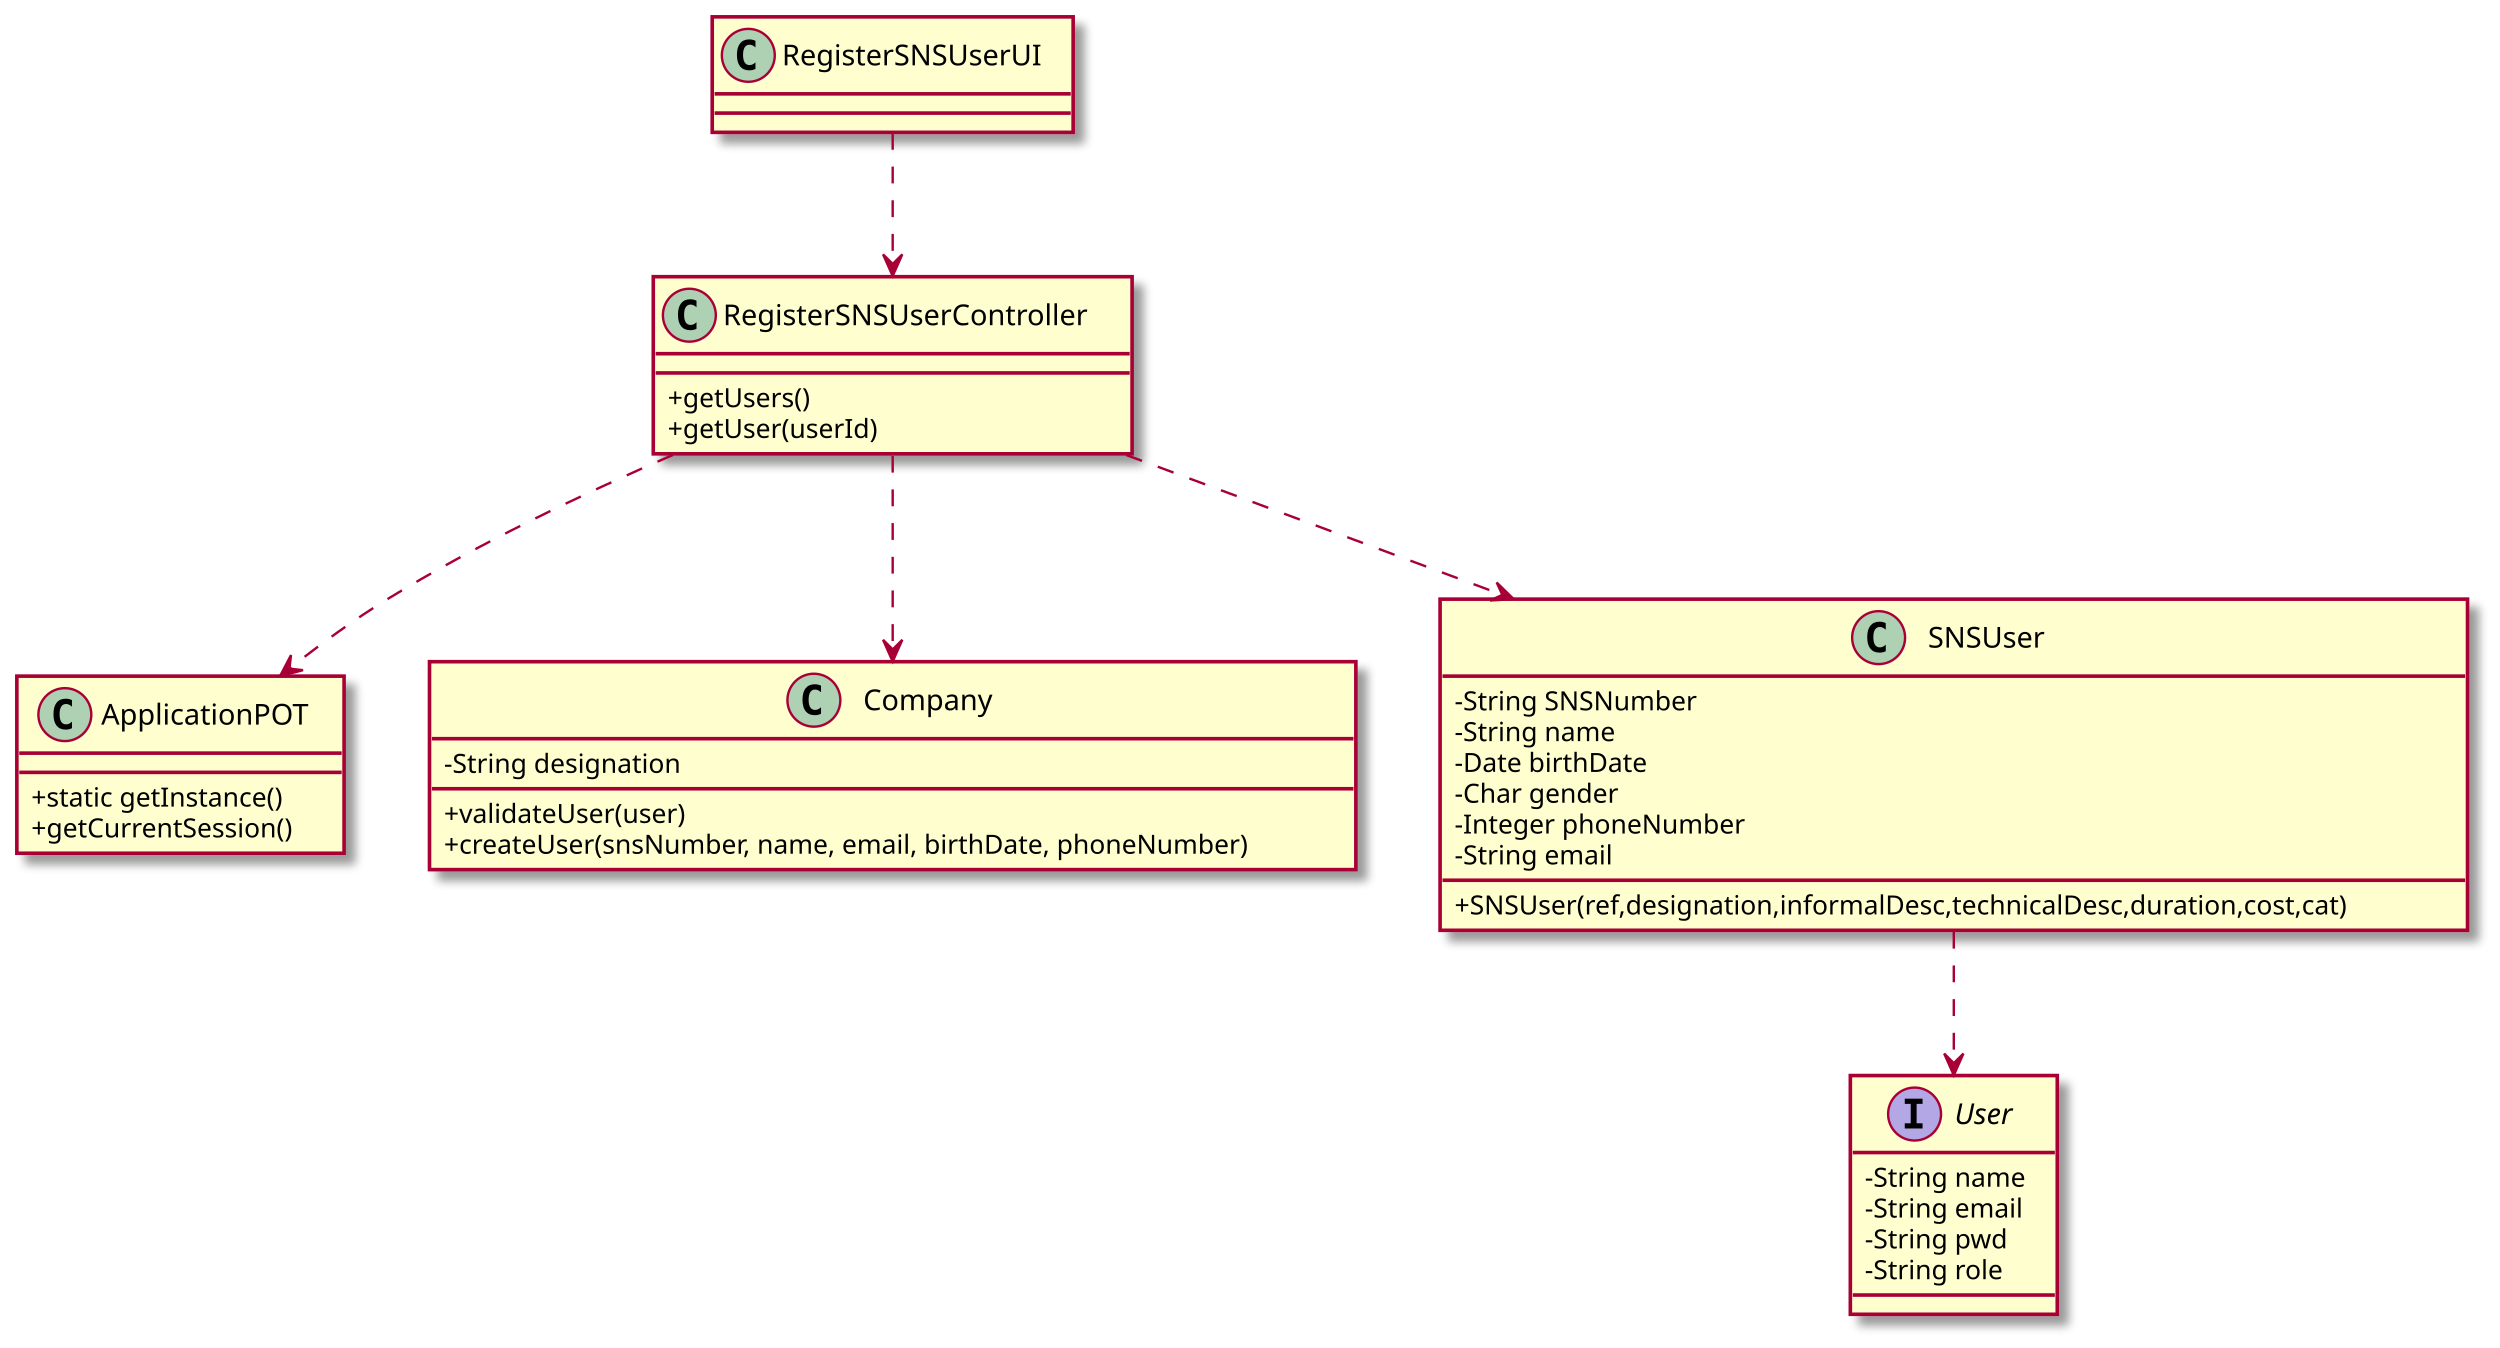
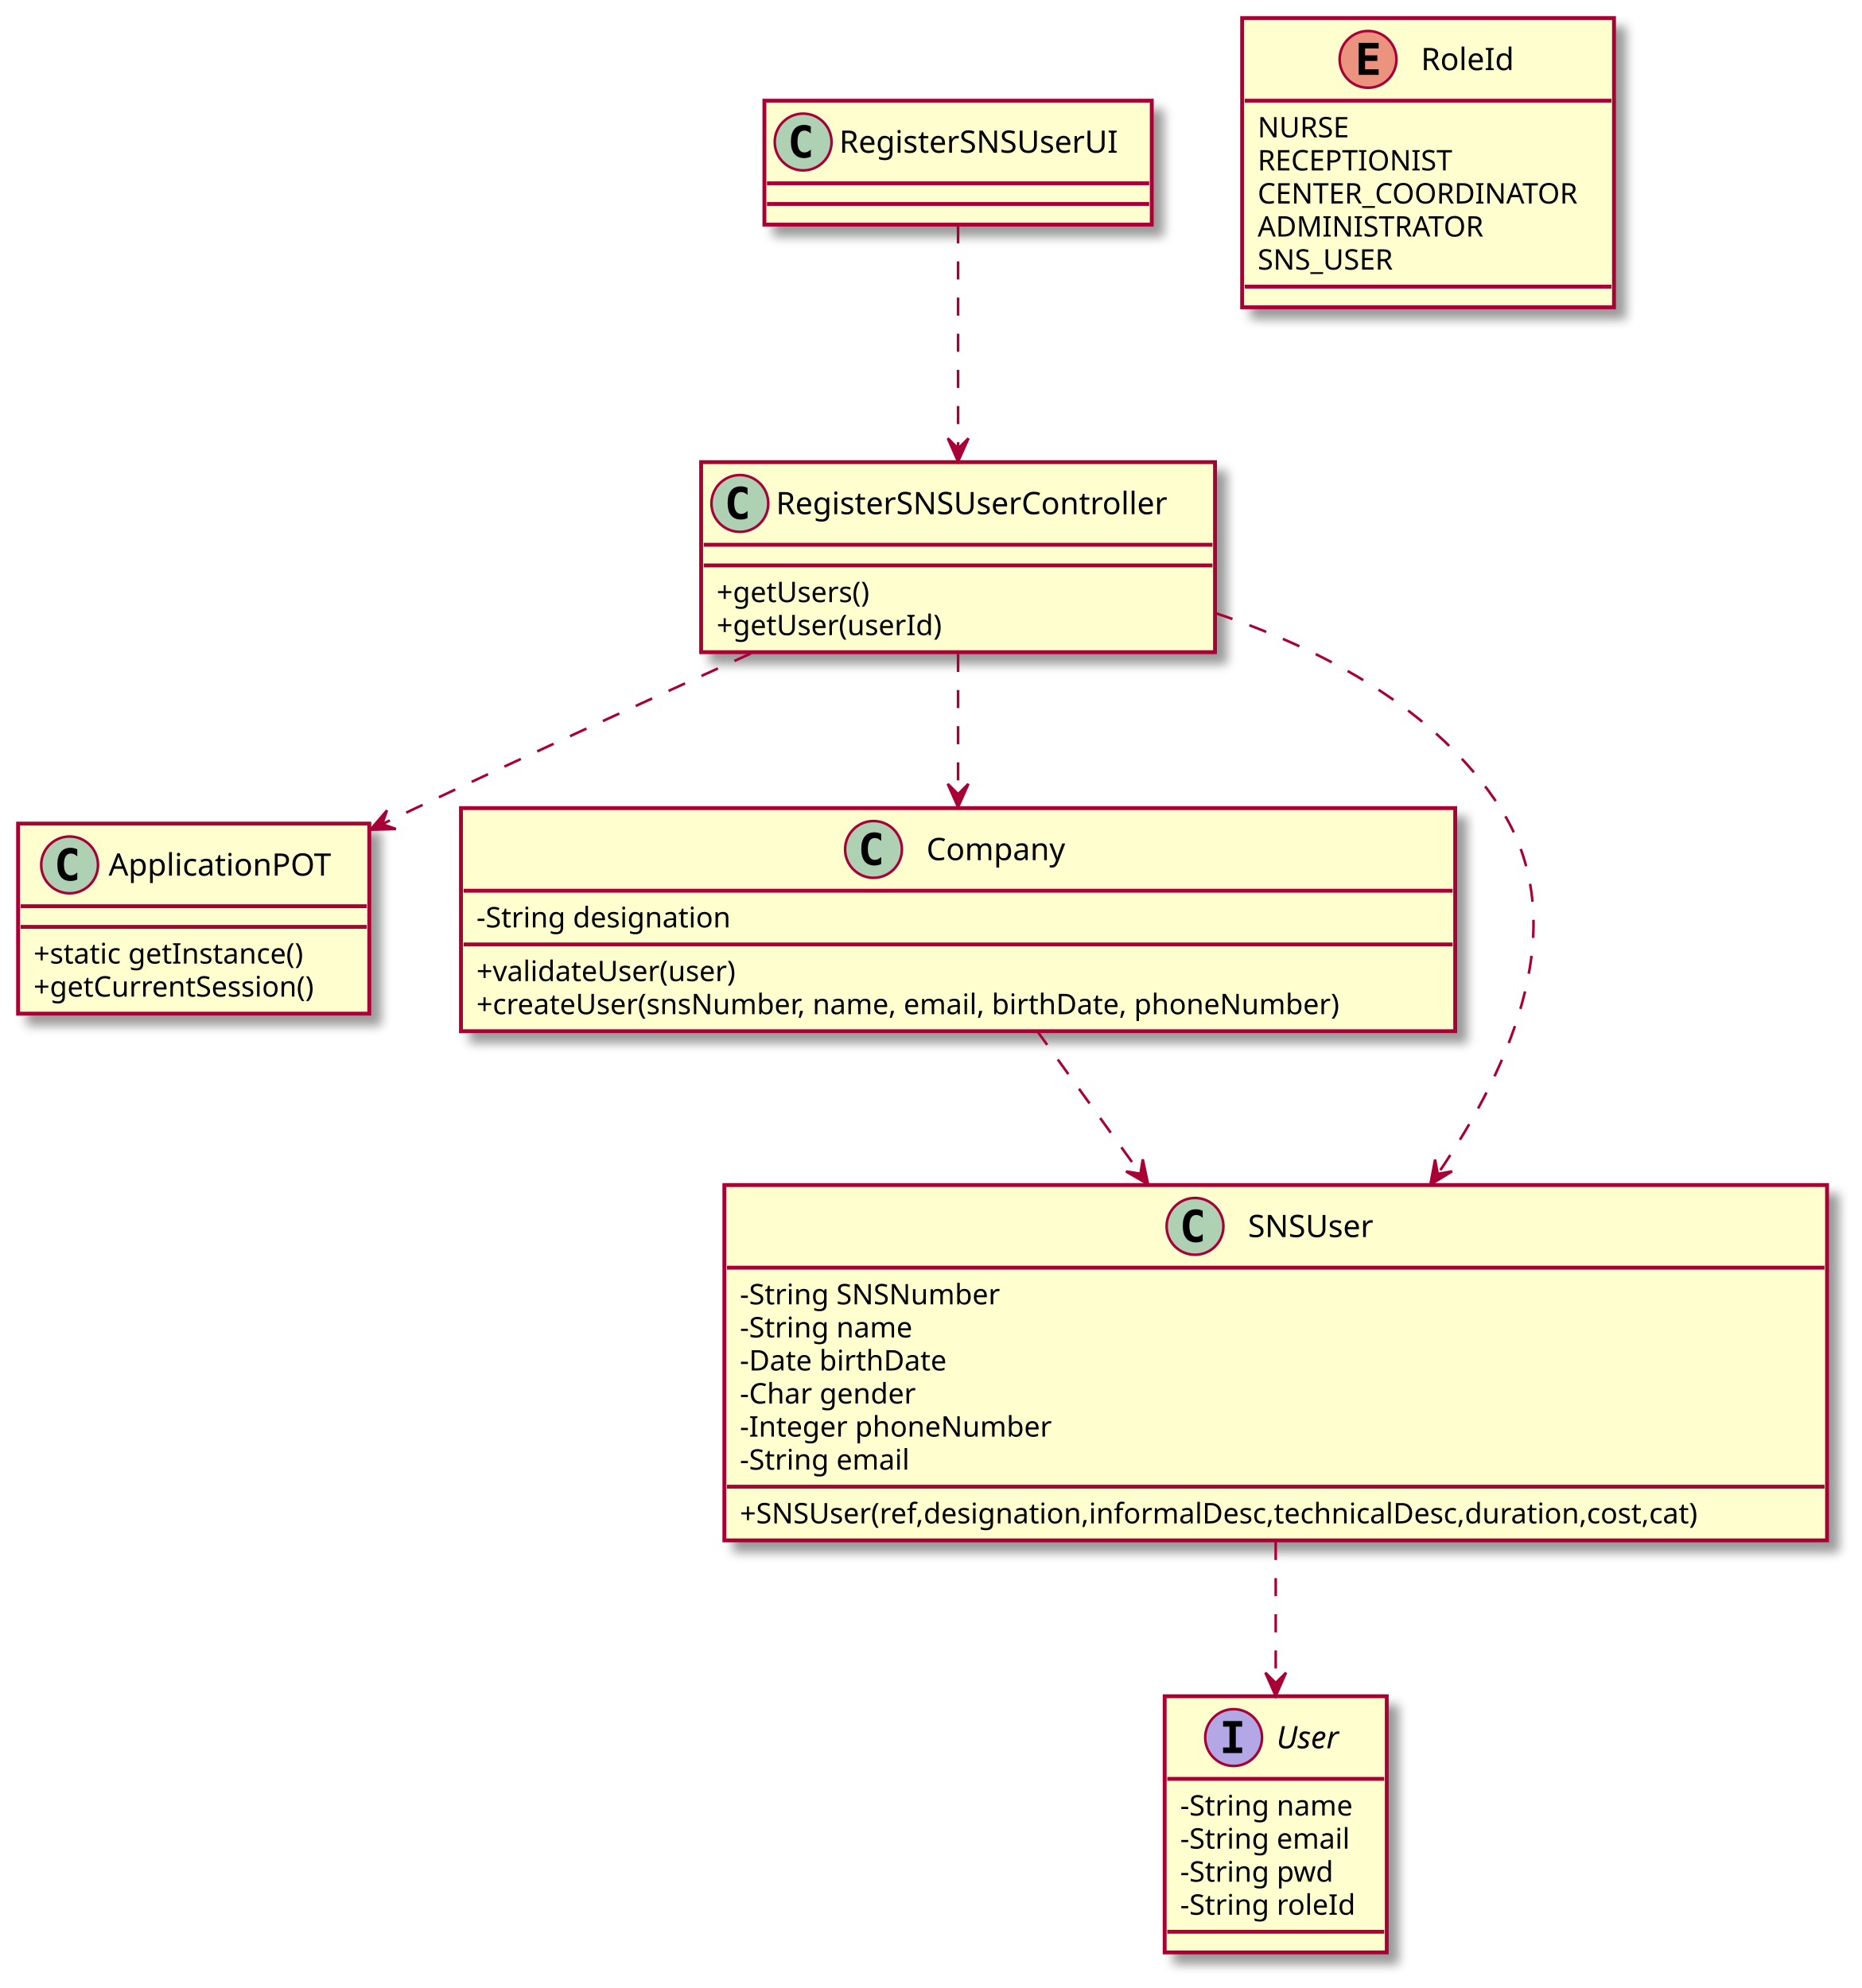
- <svg xmlns="http://www.w3.org/2000/svg" contentScriptType="application/ecmascript" contentStyleType="text/css" height="560px" preserveAspectRatio="none" style="width:1039px;height:560px;background:#FFFFFF;" version="1.1" viewBox="0 0 1039 560" width="1039px" zoomAndPan="magnify">
+ <svg xmlns="http://www.w3.org/2000/svg" contentScriptType="application/ecmascript" contentStyleType="text/css" height="770px" preserveAspectRatio="none" style="width:721px;height:770px;background:#FFFFFF;" version="1.1" viewBox="0 0 721 770" width="721px" zoomAndPan="magnify">
  <defs>
-     <filter height="300%" id="fojzje9hu4wwn" width="300%" x="-1" y="-1">
+     <filter height="300%" id="f1v0sp707sbm6z" width="300%" x="-1" y="-1">
      <feGaussianBlur result="blurOut" stdDeviation="2.0" />
      <feColorMatrix in="blurOut" result="blurOut2" type="matrix" values="0 0 0 0 0 0 0 0 0 0 0 0 0 0 0 0 0 0 .4 0" />
      <feOffset dx="4.0" dy="4.0" in="blurOut2" result="blurOut3" />
      <feBlend in="SourceGraphic" in2="blurOut3" mode="normal" />
    </filter>
  </defs>
  <g>
-     <rect codeLine="3" fill="#FEFECE" filter="url(#fojzje9hu4wwn)" height="73.609" id="ApplicationPOT" style="stroke:#A80036;stroke-width:1.5;" width="136" x="7" y="281" />
-     <ellipse cx="26.95" cy="297" fill="#ADD1B2" rx="11" ry="11" style="stroke:#A80036;stroke-width:1.0;" />
-     <path d="M29.919,302.641 Q29.341,302.938 28.7,303.078 Q28.059,303.234 27.356,303.234 Q24.856,303.234 23.528,301.594 Q22.216,299.938 22.216,296.812 Q22.216,293.688 23.528,292.031 Q24.856,290.375 27.356,290.375 Q28.059,290.375 28.7,290.531 Q29.356,290.688 29.919,290.984 L29.919,293.703 Q29.294,293.125 28.7,292.859 Q28.106,292.578 27.481,292.578 Q26.137,292.578 25.45,293.656 Q24.762,294.719 24.762,296.812 Q24.762,298.906 25.45,299.984 Q26.137,301.047 27.481,301.047 Q28.106,301.047 28.7,300.781 Q29.294,300.5 29.919,299.922 L29.919,302.641 Z " fill="#000000" />
-     <text fill="#000000" font-family="sans-serif" font-size="12" lengthAdjust="spacing" textLength="93" x="42.05" y="301.154">ApplicationPOT</text>
-     <line style="stroke:#A80036;stroke-width:1.5;" x1="8" x2="142" y1="313" y2="313" />
-     <line style="stroke:#A80036;stroke-width:1.5;" x1="8" x2="142" y1="321" y2="321" />
-     <text fill="#000000" font-family="sans-serif" font-size="11" lengthAdjust="spacing" textLength="118" x="13" y="335.21">+static getInstance()</text>
-     <text fill="#000000" font-family="sans-serif" font-size="11" lengthAdjust="spacing" textLength="124" x="13" y="348.015">+getCurrentSession()</text>
-     <rect codeLine="8" fill="#FEFECE" filter="url(#fojzje9hu4wwn)" height="86.414" id="Company" style="stroke:#A80036;stroke-width:1.5;" width="385" x="178.5" y="275" />
-     <ellipse cx="338.25" cy="291" fill="#ADD1B2" rx="11" ry="11" style="stroke:#A80036;stroke-width:1.0;" />
-     <path d="M341.219,296.641 Q340.641,296.938 340,297.078 Q339.359,297.234 338.656,297.234 Q336.156,297.234 334.828,295.594 Q333.516,293.938 333.516,290.812 Q333.516,287.688 334.828,286.031 Q336.156,284.375 338.656,284.375 Q339.359,284.375 340,284.531 Q340.656,284.688 341.219,284.984 L341.219,287.703 Q340.594,287.125 340,286.859 Q339.406,286.578 338.781,286.578 Q337.438,286.578 336.75,287.656 Q336.062,288.719 336.062,290.812 Q336.062,292.906 336.75,293.984 Q337.438,295.047 338.781,295.047 Q339.406,295.047 340,294.781 Q340.594,294.5 341.219,293.922 L341.219,296.641 Z " fill="#000000" />
-     <text fill="#000000" font-family="sans-serif" font-size="12" lengthAdjust="spacing" textLength="57" x="358.75" y="295.154">Company</text>
-     <line style="stroke:#A80036;stroke-width:1.5;" x1="179.5" x2="562.5" y1="307" y2="307" />
-     <text fill="#000000" font-family="sans-serif" font-size="11" lengthAdjust="spacing" textLength="108" x="184.5" y="321.21">-String designation</text>
-     <line style="stroke:#A80036;stroke-width:1.5;" x1="179.5" x2="562.5" y1="327.805" y2="327.805" />
-     <text fill="#000000" font-family="sans-serif" font-size="11" lengthAdjust="spacing" textLength="114" x="184.5" y="342.015">+validateUser(user)</text>
-     <text fill="#000000" font-family="sans-serif" font-size="11" lengthAdjust="spacing" textLength="373" x="184.5" y="354.82">+createUser(snsNumber, name, email, birthDate, phoneNumber)</text>
-     <rect codeLine="14" fill="#FEFECE" filter="url(#fojzje9hu4wwn)" height="73.609" id="RegisterSNSUserController" style="stroke:#A80036;stroke-width:1.5;" width="199" x="271.5" y="115" />
-     <ellipse cx="286.5" cy="131" fill="#ADD1B2" rx="11" ry="11" style="stroke:#A80036;stroke-width:1.0;" />
-     <path d="M289.469,136.641 Q288.891,136.938 288.25,137.078 Q287.609,137.234 286.906,137.234 Q284.406,137.234 283.078,135.594 Q281.766,133.938 281.766,130.812 Q281.766,127.688 283.078,126.031 Q284.406,124.375 286.906,124.375 Q287.609,124.375 288.25,124.531 Q288.906,124.688 289.469,124.984 L289.469,127.703 Q288.844,127.125 288.25,126.859 Q287.656,126.578 287.031,126.578 Q285.688,126.578 285,127.656 Q284.312,128.719 284.312,130.812 Q284.312,132.906 285,133.984 Q285.688,135.047 287.031,135.047 Q287.656,135.047 288.25,134.781 Q288.844,134.5 289.469,133.922 L289.469,136.641 Z " fill="#000000" />
-     <text fill="#000000" font-family="sans-serif" font-size="12" lengthAdjust="spacing" textLength="167" x="300.5" y="135.154">RegisterSNSUserController</text>
-     <line style="stroke:#A80036;stroke-width:1.5;" x1="272.5" x2="469.5" y1="147" y2="147" />
-     <line style="stroke:#A80036;stroke-width:1.5;" x1="272.5" x2="469.5" y1="155" y2="155" />
-     <text fill="#000000" font-family="sans-serif" font-size="11" lengthAdjust="spacing" textLength="69" x="277.5" y="169.21">+getUsers()</text>
-     <text fill="#000000" font-family="sans-serif" font-size="11" lengthAdjust="spacing" textLength="98" x="277.5" y="182.015">+getUser(userId)</text>
-     <rect codeLine="19" fill="#FEFECE" filter="url(#fojzje9hu4wwn)" height="48" id="RegisterSNSUserUI" style="stroke:#A80036;stroke-width:1.5;" width="150" x="296" y="7" />
-     <ellipse cx="311" cy="23" fill="#ADD1B2" rx="11" ry="11" style="stroke:#A80036;stroke-width:1.0;" />
-     <path d="M313.969,28.641 Q313.391,28.938 312.75,29.078 Q312.109,29.234 311.406,29.234 Q308.906,29.234 307.578,27.594 Q306.266,25.938 306.266,22.812 Q306.266,19.688 307.578,18.031 Q308.906,16.375 311.406,16.375 Q312.109,16.375 312.75,16.531 Q313.406,16.688 313.969,16.984 L313.969,19.703 Q313.344,19.125 312.75,18.859 Q312.156,18.578 311.531,18.578 Q310.188,18.578 309.5,19.656 Q308.812,20.719 308.812,22.812 Q308.812,24.906 309.5,25.984 Q310.188,27.047 311.531,27.047 Q312.156,27.047 312.75,26.781 Q313.344,26.5 313.969,25.922 L313.969,28.641 Z " fill="#000000" />
-     <text fill="#000000" font-family="sans-serif" font-size="12" lengthAdjust="spacing" textLength="118" x="325" y="27.154">RegisterSNSUserUI</text>
-     <line style="stroke:#A80036;stroke-width:1.5;" x1="297" x2="445" y1="39" y2="39" />
-     <line style="stroke:#A80036;stroke-width:1.5;" x1="297" x2="445" y1="47" y2="47" />
-     <rect codeLine="21" fill="#FEFECE" filter="url(#fojzje9hu4wwn)" height="137.633" id="SNSUser" style="stroke:#A80036;stroke-width:1.5;" width="427" x="598.5" y="249" />
-     <ellipse cx="780.75" cy="265" fill="#ADD1B2" rx="11" ry="11" style="stroke:#A80036;stroke-width:1.0;" />
-     <path d="M783.719,270.641 Q783.141,270.938 782.5,271.078 Q781.859,271.234 781.156,271.234 Q778.656,271.234 777.328,269.594 Q776.016,267.938 776.016,264.812 Q776.016,261.688 777.328,260.031 Q778.656,258.375 781.156,258.375 Q781.859,258.375 782.5,258.531 Q783.156,258.688 783.719,258.984 L783.719,261.703 Q783.094,261.125 782.5,260.859 Q781.906,260.578 781.281,260.578 Q779.938,260.578 779.25,261.656 Q778.562,262.719 778.562,264.812 Q778.562,266.906 779.25,267.984 Q779.938,269.047 781.281,269.047 Q781.906,269.047 782.5,268.781 Q783.094,268.5 783.719,267.922 L783.719,270.641 Z " fill="#000000" />
-     <text fill="#000000" font-family="sans-serif" font-size="12" lengthAdjust="spacing" textLength="54" x="801.25" y="269.154">SNSUser</text>
-     <line style="stroke:#A80036;stroke-width:1.5;" x1="599.5" x2="1024.5" y1="281" y2="281" />
-     <text fill="#000000" font-family="sans-serif" font-size="11" lengthAdjust="spacing" textLength="111" x="604.5" y="295.21">-String SNSNumber</text>
-     <text fill="#000000" font-family="sans-serif" font-size="11" lengthAdjust="spacing" textLength="74" x="604.5" y="308.015">-String name</text>
-     <text fill="#000000" font-family="sans-serif" font-size="11" lengthAdjust="spacing" textLength="86" x="604.5" y="320.82">-Date birthDate</text>
-     <text fill="#000000" font-family="sans-serif" font-size="11" lengthAdjust="spacing" textLength="75" x="604.5" y="333.625">-Char gender</text>
-     <text fill="#000000" font-family="sans-serif" font-size="11" lengthAdjust="spacing" textLength="128" x="604.5" y="346.429">-Integer phoneNumber</text>
-     <text fill="#000000" font-family="sans-serif" font-size="11" lengthAdjust="spacing" textLength="73" x="604.5" y="359.234">-String email</text>
-     <line style="stroke:#A80036;stroke-width:1.5;" x1="599.5" x2="1024.5" y1="365.828" y2="365.828" />
-     <text fill="#000000" font-family="sans-serif" font-size="11" lengthAdjust="spacing" textLength="415" x="604.5" y="380.039">+SNSUser(ref,designation,informalDesc,technicalDesc,duration,cost,cat)</text>
-     <rect codeLine="31" fill="#FEFECE" filter="url(#fojzje9hu4wwn)" height="99.219" id="User" style="stroke:#A80036;stroke-width:1.5;" width="86" x="769" y="447" />
-     <ellipse cx="795.7" cy="463" fill="#B4A7E5" rx="11" ry="11" style="stroke:#A80036;stroke-width:1.0;" />
-     <path d="M791.622,458.766 L791.622,456.609 L799.013,456.609 L799.013,458.766 L796.544,458.766 L796.544,466.844 L799.013,466.844 L799.013,469 L791.622,469 L791.622,466.844 L794.091,466.844 L794.091,458.766 L791.622,458.766 Z " fill="#000000" />
-     <text fill="#000000" font-family="sans-serif" font-size="12" font-style="italic" lengthAdjust="spacing" textLength="28" x="812.3" y="467.154">User</text>
-     <line style="stroke:#A80036;stroke-width:1.5;" x1="770" x2="854" y1="479" y2="479" />
-     <text fill="#000000" font-family="sans-serif" font-size="11" lengthAdjust="spacing" textLength="74" x="775" y="493.21">-String name</text>
-     <text fill="#000000" font-family="sans-serif" font-size="11" lengthAdjust="spacing" textLength="73" x="775" y="506.015">-String email</text>
-     <text fill="#000000" font-family="sans-serif" font-size="11" lengthAdjust="spacing" textLength="65" x="775" y="518.82">-String pwd</text>
-     <text fill="#000000" font-family="sans-serif" font-size="11" lengthAdjust="spacing" textLength="64" x="775" y="531.625">-String role</text>
-     <line style="stroke:#A80036;stroke-width:1.5;" x1="770" x2="854" y1="538.219" y2="538.219" />
-     <path codeLine="42" d="M279.67,189.06 C241.88,205.41 198.28,226.2 161,249 C147.29,257.39 133.26,267.64 120.62,277.62 " fill="none" id="RegisterSNSUserController-to-ApplicationPOT" style="stroke:#A80036;stroke-width:1.0;stroke-dasharray:7.0,7.0;" />
-     <polygon fill="#A80036" points="116.39,280.99,125.923,278.517,120.303,277.877,120.942,272.256,116.39,280.99" style="stroke:#A80036;stroke-width:1.0;" />
-     <path codeLine="43" d="M371,189.4 C371,213.11 371,244.27 371,269.87 " fill="none" id="RegisterSNSUserController-to-Company" style="stroke:#A80036;stroke-width:1.0;stroke-dasharray:7.0,7.0;" />
-     <polygon fill="#A80036" points="371,274.91,375,265.91,371,269.91,367,265.91,371,274.91" style="stroke:#A80036;stroke-width:1.0;" />
-     <path codeLine="44" d="M468.05,189.09 C513.96,206.17 570.41,227.16 624.2,247.16 " fill="none" id="RegisterSNSUserController-to-SNSUser" style="stroke:#A80036;stroke-width:1.0;stroke-dasharray:7.0,7.0;" />
-     <polygon fill="#A80036" points="629.06,248.97,622.019,242.083,624.374,247.227,619.23,249.582,629.06,248.97" style="stroke:#A80036;stroke-width:1.0;" />
-     <path codeLine="47" d="M371,55.23 C371,70.68 371,91.42 371,109.65 " fill="none" id="RegisterSNSUserUI-to-RegisterSNSUserController" style="stroke:#A80036;stroke-width:1.0;stroke-dasharray:7.0,7.0;" />
-     <polygon fill="#A80036" points="371,114.71,375,105.71,371,109.71,367,105.71,371,114.71" style="stroke:#A80036;stroke-width:1.0;" />
-     <path codeLine="49" d="M812,387.24 C812,405.26 812,424.46 812,441.61 " fill="none" id="SNSUser-to-User" style="stroke:#A80036;stroke-width:1.0;stroke-dasharray:7.0,7.0;" />
-     <polygon fill="#A80036" points="812,446.86,816,437.86,812,441.86,808,437.86,812,446.86" style="stroke:#A80036;stroke-width:1.0;" />
+     <rect codeLine="3" fill="#FEFECE" filter="url(#f1v0sp707sbm6z)" height="73.609" id="ApplicationPOT" style="stroke:#A80036;stroke-width:1.5;" width="136" x="7" y="319" />
+     <ellipse cx="26.95" cy="335" fill="#ADD1B2" rx="11" ry="11" style="stroke:#A80036;stroke-width:1.0;" />
+     <path d="M29.919,340.641 Q29.341,340.938 28.7,341.078 Q28.059,341.234 27.356,341.234 Q24.856,341.234 23.528,339.594 Q22.216,337.938 22.216,334.812 Q22.216,331.688 23.528,330.031 Q24.856,328.375 27.356,328.375 Q28.059,328.375 28.7,328.531 Q29.356,328.688 29.919,328.984 L29.919,331.703 Q29.294,331.125 28.7,330.859 Q28.106,330.578 27.481,330.578 Q26.137,330.578 25.45,331.656 Q24.762,332.719 24.762,334.812 Q24.762,336.906 25.45,337.984 Q26.137,339.047 27.481,339.047 Q28.106,339.047 28.7,338.781 Q29.294,338.5 29.919,337.922 L29.919,340.641 Z " fill="#000000" />
+     <text fill="#000000" font-family="sans-serif" font-size="12" lengthAdjust="spacing" textLength="93" x="42.05" y="339.154">ApplicationPOT</text>
+     <line style="stroke:#A80036;stroke-width:1.5;" x1="8" x2="142" y1="351" y2="351" />
+     <line style="stroke:#A80036;stroke-width:1.5;" x1="8" x2="142" y1="359" y2="359" />
+     <text fill="#000000" font-family="sans-serif" font-size="11" lengthAdjust="spacing" textLength="118" x="13" y="373.21">+static getInstance()</text>
+     <text fill="#000000" font-family="sans-serif" font-size="11" lengthAdjust="spacing" textLength="124" x="13" y="386.015">+getCurrentSession()</text>
+     <rect codeLine="8" fill="#FEFECE" filter="url(#f1v0sp707sbm6z)" height="86.414" id="Company" style="stroke:#A80036;stroke-width:1.5;" width="385" x="178.5" y="313" />
+     <ellipse cx="338.25" cy="329" fill="#ADD1B2" rx="11" ry="11" style="stroke:#A80036;stroke-width:1.0;" />
+     <path d="M341.219,334.641 Q340.641,334.938 340,335.078 Q339.359,335.234 338.656,335.234 Q336.156,335.234 334.828,333.594 Q333.516,331.938 333.516,328.812 Q333.516,325.688 334.828,324.031 Q336.156,322.375 338.656,322.375 Q339.359,322.375 340,322.531 Q340.656,322.688 341.219,322.984 L341.219,325.703 Q340.594,325.125 340,324.859 Q339.406,324.578 338.781,324.578 Q337.438,324.578 336.75,325.656 Q336.062,326.719 336.062,328.812 Q336.062,330.906 336.75,331.984 Q337.438,333.047 338.781,333.047 Q339.406,333.047 340,332.781 Q340.594,332.5 341.219,331.922 L341.219,334.641 Z " fill="#000000" />
+     <text fill="#000000" font-family="sans-serif" font-size="12" lengthAdjust="spacing" textLength="57" x="358.75" y="333.154">Company</text>
+     <line style="stroke:#A80036;stroke-width:1.5;" x1="179.5" x2="562.5" y1="345" y2="345" />
+     <text fill="#000000" font-family="sans-serif" font-size="11" lengthAdjust="spacing" textLength="108" x="184.5" y="359.21">-String designation</text>
+     <line style="stroke:#A80036;stroke-width:1.5;" x1="179.5" x2="562.5" y1="365.805" y2="365.805" />
+     <text fill="#000000" font-family="sans-serif" font-size="11" lengthAdjust="spacing" textLength="114" x="184.5" y="380.015">+validateUser(user)</text>
+     <text fill="#000000" font-family="sans-serif" font-size="11" lengthAdjust="spacing" textLength="373" x="184.5" y="392.82">+createUser(snsNumber, name, email, birthDate, phoneNumber)</text>
+     <rect codeLine="14" fill="#FEFECE" filter="url(#f1v0sp707sbm6z)" height="73.609" id="RegisterSNSUserController" style="stroke:#A80036;stroke-width:1.5;" width="199" x="271.5" y="179" />
+     <ellipse cx="286.5" cy="195" fill="#ADD1B2" rx="11" ry="11" style="stroke:#A80036;stroke-width:1.0;" />
+     <path d="M289.469,200.641 Q288.891,200.938 288.25,201.078 Q287.609,201.234 286.906,201.234 Q284.406,201.234 283.078,199.594 Q281.766,197.938 281.766,194.812 Q281.766,191.688 283.078,190.031 Q284.406,188.375 286.906,188.375 Q287.609,188.375 288.25,188.531 Q288.906,188.688 289.469,188.984 L289.469,191.703 Q288.844,191.125 288.25,190.859 Q287.656,190.578 287.031,190.578 Q285.688,190.578 285,191.656 Q284.312,192.719 284.312,194.812 Q284.312,196.906 285,197.984 Q285.688,199.047 287.031,199.047 Q287.656,199.047 288.25,198.781 Q288.844,198.5 289.469,197.922 L289.469,200.641 Z " fill="#000000" />
+     <text fill="#000000" font-family="sans-serif" font-size="12" lengthAdjust="spacing" textLength="167" x="300.5" y="199.154">RegisterSNSUserController</text>
+     <line style="stroke:#A80036;stroke-width:1.5;" x1="272.5" x2="469.5" y1="211" y2="211" />
+     <line style="stroke:#A80036;stroke-width:1.5;" x1="272.5" x2="469.5" y1="219" y2="219" />
+     <text fill="#000000" font-family="sans-serif" font-size="11" lengthAdjust="spacing" textLength="69" x="277.5" y="233.21">+getUsers()</text>
+     <text fill="#000000" font-family="sans-serif" font-size="11" lengthAdjust="spacing" textLength="98" x="277.5" y="246.015">+getUser(userId)</text>
+     <rect codeLine="19" fill="#FEFECE" filter="url(#f1v0sp707sbm6z)" height="48" id="RegisterSNSUserUI" style="stroke:#A80036;stroke-width:1.5;" width="150" x="296" y="39" />
+     <ellipse cx="311" cy="55" fill="#ADD1B2" rx="11" ry="11" style="stroke:#A80036;stroke-width:1.0;" />
+     <path d="M313.969,60.641 Q313.391,60.938 312.75,61.078 Q312.109,61.234 311.406,61.234 Q308.906,61.234 307.578,59.594 Q306.266,57.938 306.266,54.812 Q306.266,51.688 307.578,50.031 Q308.906,48.375 311.406,48.375 Q312.109,48.375 312.75,48.531 Q313.406,48.688 313.969,48.984 L313.969,51.703 Q313.344,51.125 312.75,50.859 Q312.156,50.578 311.531,50.578 Q310.188,50.578 309.5,51.656 Q308.812,52.719 308.812,54.812 Q308.812,56.906 309.5,57.984 Q310.188,59.047 311.531,59.047 Q312.156,59.047 312.75,58.781 Q313.344,58.5 313.969,57.922 L313.969,60.641 Z " fill="#000000" />
+     <text fill="#000000" font-family="sans-serif" font-size="12" lengthAdjust="spacing" textLength="118" x="325" y="59.154">RegisterSNSUserUI</text>
+     <line style="stroke:#A80036;stroke-width:1.5;" x1="297" x2="445" y1="71" y2="71" />
+     <line style="stroke:#A80036;stroke-width:1.5;" x1="297" x2="445" y1="79" y2="79" />
+     <rect codeLine="21" fill="#FEFECE" filter="url(#f1v0sp707sbm6z)" height="137.633" id="SNSUser" style="stroke:#A80036;stroke-width:1.5;" width="427" x="280.5" y="459" />
+     <ellipse cx="462.75" cy="475" fill="#ADD1B2" rx="11" ry="11" style="stroke:#A80036;stroke-width:1.0;" />
+     <path d="M465.719,480.641 Q465.141,480.938 464.5,481.078 Q463.859,481.234 463.156,481.234 Q460.656,481.234 459.328,479.594 Q458.016,477.938 458.016,474.812 Q458.016,471.688 459.328,470.031 Q460.656,468.375 463.156,468.375 Q463.859,468.375 464.5,468.531 Q465.156,468.688 465.719,468.984 L465.719,471.703 Q465.094,471.125 464.5,470.859 Q463.906,470.578 463.281,470.578 Q461.938,470.578 461.25,471.656 Q460.562,472.719 460.562,474.812 Q460.562,476.906 461.25,477.984 Q461.938,479.047 463.281,479.047 Q463.906,479.047 464.5,478.781 Q465.094,478.5 465.719,477.922 L465.719,480.641 Z " fill="#000000" />
+     <text fill="#000000" font-family="sans-serif" font-size="12" lengthAdjust="spacing" textLength="54" x="483.25" y="479.154">SNSUser</text>
+     <line style="stroke:#A80036;stroke-width:1.5;" x1="281.5" x2="706.5" y1="491" y2="491" />
+     <text fill="#000000" font-family="sans-serif" font-size="11" lengthAdjust="spacing" textLength="111" x="286.5" y="505.21">-String SNSNumber</text>
+     <text fill="#000000" font-family="sans-serif" font-size="11" lengthAdjust="spacing" textLength="74" x="286.5" y="518.015">-String name</text>
+     <text fill="#000000" font-family="sans-serif" font-size="11" lengthAdjust="spacing" textLength="86" x="286.5" y="530.82">-Date birthDate</text>
+     <text fill="#000000" font-family="sans-serif" font-size="11" lengthAdjust="spacing" textLength="75" x="286.5" y="543.625">-Char gender</text>
+     <text fill="#000000" font-family="sans-serif" font-size="11" lengthAdjust="spacing" textLength="128" x="286.5" y="556.429">-Integer phoneNumber</text>
+     <text fill="#000000" font-family="sans-serif" font-size="11" lengthAdjust="spacing" textLength="73" x="286.5" y="569.234">-String email</text>
+     <line style="stroke:#A80036;stroke-width:1.5;" x1="281.5" x2="706.5" y1="575.828" y2="575.828" />
+     <text fill="#000000" font-family="sans-serif" font-size="11" lengthAdjust="spacing" textLength="415" x="286.5" y="590.039">+SNSUser(ref,designation,informalDesc,technicalDesc,duration,cost,cat)</text>
+     <rect codeLine="31" fill="#FEFECE" filter="url(#f1v0sp707sbm6z)" height="99.219" id="User" style="stroke:#A80036;stroke-width:1.5;" width="86" x="451" y="657" />
+     <ellipse cx="477.7" cy="673" fill="#B4A7E5" rx="11" ry="11" style="stroke:#A80036;stroke-width:1.0;" />
+     <path d="M473.622,668.766 L473.622,666.609 L481.012,666.609 L481.012,668.766 L478.544,668.766 L478.544,676.844 L481.012,676.844 L481.012,679 L473.622,679 L473.622,676.844 L476.091,676.844 L476.091,668.766 L473.622,668.766 Z " fill="#000000" />
+     <text fill="#000000" font-family="sans-serif" font-size="12" font-style="italic" lengthAdjust="spacing" textLength="28" x="494.3" y="677.154">User</text>
+     <line style="stroke:#A80036;stroke-width:1.5;" x1="452" x2="536" y1="689" y2="689" />
+     <text fill="#000000" font-family="sans-serif" font-size="11" lengthAdjust="spacing" textLength="74" x="457" y="703.21">-String name</text>
+     <text fill="#000000" font-family="sans-serif" font-size="11" lengthAdjust="spacing" textLength="73" x="457" y="716.015">-String email</text>
+     <text fill="#000000" font-family="sans-serif" font-size="11" lengthAdjust="spacing" textLength="65" x="457" y="728.82">-String pwd</text>
+     <text fill="#000000" font-family="sans-serif" font-size="11" lengthAdjust="spacing" textLength="74" x="457" y="741.625">-String roleId</text>
+     <line style="stroke:#A80036;stroke-width:1.5;" x1="452" x2="536" y1="748.219" y2="748.219" />
+     <rect codeLine="38" fill="#FEFECE" filter="url(#f1v0sp707sbm6z)" height="112.023" id="RoleId" style="stroke:#A80036;stroke-width:1.5;" width="144" x="481" y="7" />
+     <ellipse cx="529.75" cy="23" fill="#EB937F" rx="11" ry="11" style="stroke:#A80036;stroke-width:1.0;" />
+     <path d="M533.859,29 L526.141,29 L526.141,16.609 L533.859,16.609 L533.859,18.766 L528.594,18.766 L528.594,21.438 L533.359,21.438 L533.359,23.594 L528.594,23.594 L528.594,26.844 L533.859,26.844 L533.859,29 Z " fill="#000000" />
+     <text fill="#000000" font-family="sans-serif" font-size="12" lengthAdjust="spacing" textLength="38" x="550.25" y="27.154">RoleId</text>
+     <line style="stroke:#A80036;stroke-width:1.5;" x1="482" x2="624" y1="39" y2="39" />
+     <text fill="#000000" font-family="sans-serif" font-size="11" lengthAdjust="spacing" textLength="38" x="487" y="53.21">NURSE</text>
+     <text fill="#000000" font-family="sans-serif" font-size="11" lengthAdjust="spacing" textLength="81" x="487" y="66.015">RECEPTIONIST</text>
+     <text fill="#000000" font-family="sans-serif" font-size="11" lengthAdjust="spacing" textLength="132" x="487" y="78.82">CENTER_COORDINATOR</text>
+     <text fill="#000000" font-family="sans-serif" font-size="11" lengthAdjust="spacing" textLength="90" x="487" y="91.624">ADMINISTRATOR</text>
+     <text fill="#000000" font-family="sans-serif" font-size="11" lengthAdjust="spacing" textLength="60" x="487" y="104.429">SNS_USER</text>
+     <line style="stroke:#A80036;stroke-width:1.5;" x1="482" x2="624" y1="111.023" y2="111.023" />
+     <path codeLine="50" d="M401.4,399.02 C413.51,415.75 427.79,435.49 441.47,454.4 " fill="none" id="Company-to-SNSUser" style="stroke:#A80036;stroke-width:1.0;stroke-dasharray:7.0,7.0;" />
+     <polygon fill="#A80036" points="444.56,458.67,442.514,449.036,441.624,454.623,436.038,453.733,444.56,458.67" style="stroke:#A80036;stroke-width:1.0;" />
+     <path codeLine="52" d="M290.75,253.1 C251.52,270.9 203.68,292.83 161,313 C156.81,314.98 152.51,317.03 148.17,319.11 " fill="none" id="RegisterSNSUserController-to-ApplicationPOT" style="stroke:#A80036;stroke-width:1.0;stroke-dasharray:7.0,7.0;" />
+     <polygon fill="#A80036" points="143.46,321.37,153.305,321.087,147.969,319.209,149.847,313.873,143.46,321.37" style="stroke:#A80036;stroke-width:1.0;" />
+     <path codeLine="53" d="M371,253.26 C371,269.76 371,289.51 371,307.2 " fill="none" id="RegisterSNSUserController-to-Company" style="stroke:#A80036;stroke-width:1.0;stroke-dasharray:7.0,7.0;" />
+     <polygon fill="#A80036" points="371,312.62,375,303.62,371,307.62,367,303.62,371,312.62" style="stroke:#A80036;stroke-width:1.0;" />
+     <path codeLine="54" d="M470.63,237.45 C512.15,251.41 556.35,274.63 581,313 C609.24,356.97 586.2,411.61 556.76,454.68 " fill="none" id="RegisterSNSUserController-to-SNSUser" style="stroke:#A80036;stroke-width:1.0;stroke-dasharray:7.0,7.0;" />
+     <polygon fill="#A80036" points="553.89,458.81,562.297,453.68,556.732,454.697,555.715,449.132,553.89,458.81" style="stroke:#A80036;stroke-width:1.0;" />
+     <path codeLine="57" d="M371,87.26 C371,110.24 371,145.87 371,173.67 " fill="none" id="RegisterSNSUserUI-to-RegisterSNSUserController" style="stroke:#A80036;stroke-width:1.0;stroke-dasharray:7.0,7.0;" />
+     <polygon fill="#A80036" points="371,178.76,375.026,169.772,371.014,173.76,367.026,169.749,371,178.76" style="stroke:#A80036;stroke-width:1.0;" />
+     <path codeLine="59" d="M494,597.24 C494,615.26 494,634.46 494,651.61 " fill="none" id="SNSUser-to-User" style="stroke:#A80036;stroke-width:1.0;stroke-dasharray:7.0,7.0;" />
+     <polygon fill="#A80036" points="494,656.86,498,647.86,494,651.86,490,647.86,494,656.86" style="stroke:#A80036;stroke-width:1.0;" />
  </g>
</svg>
